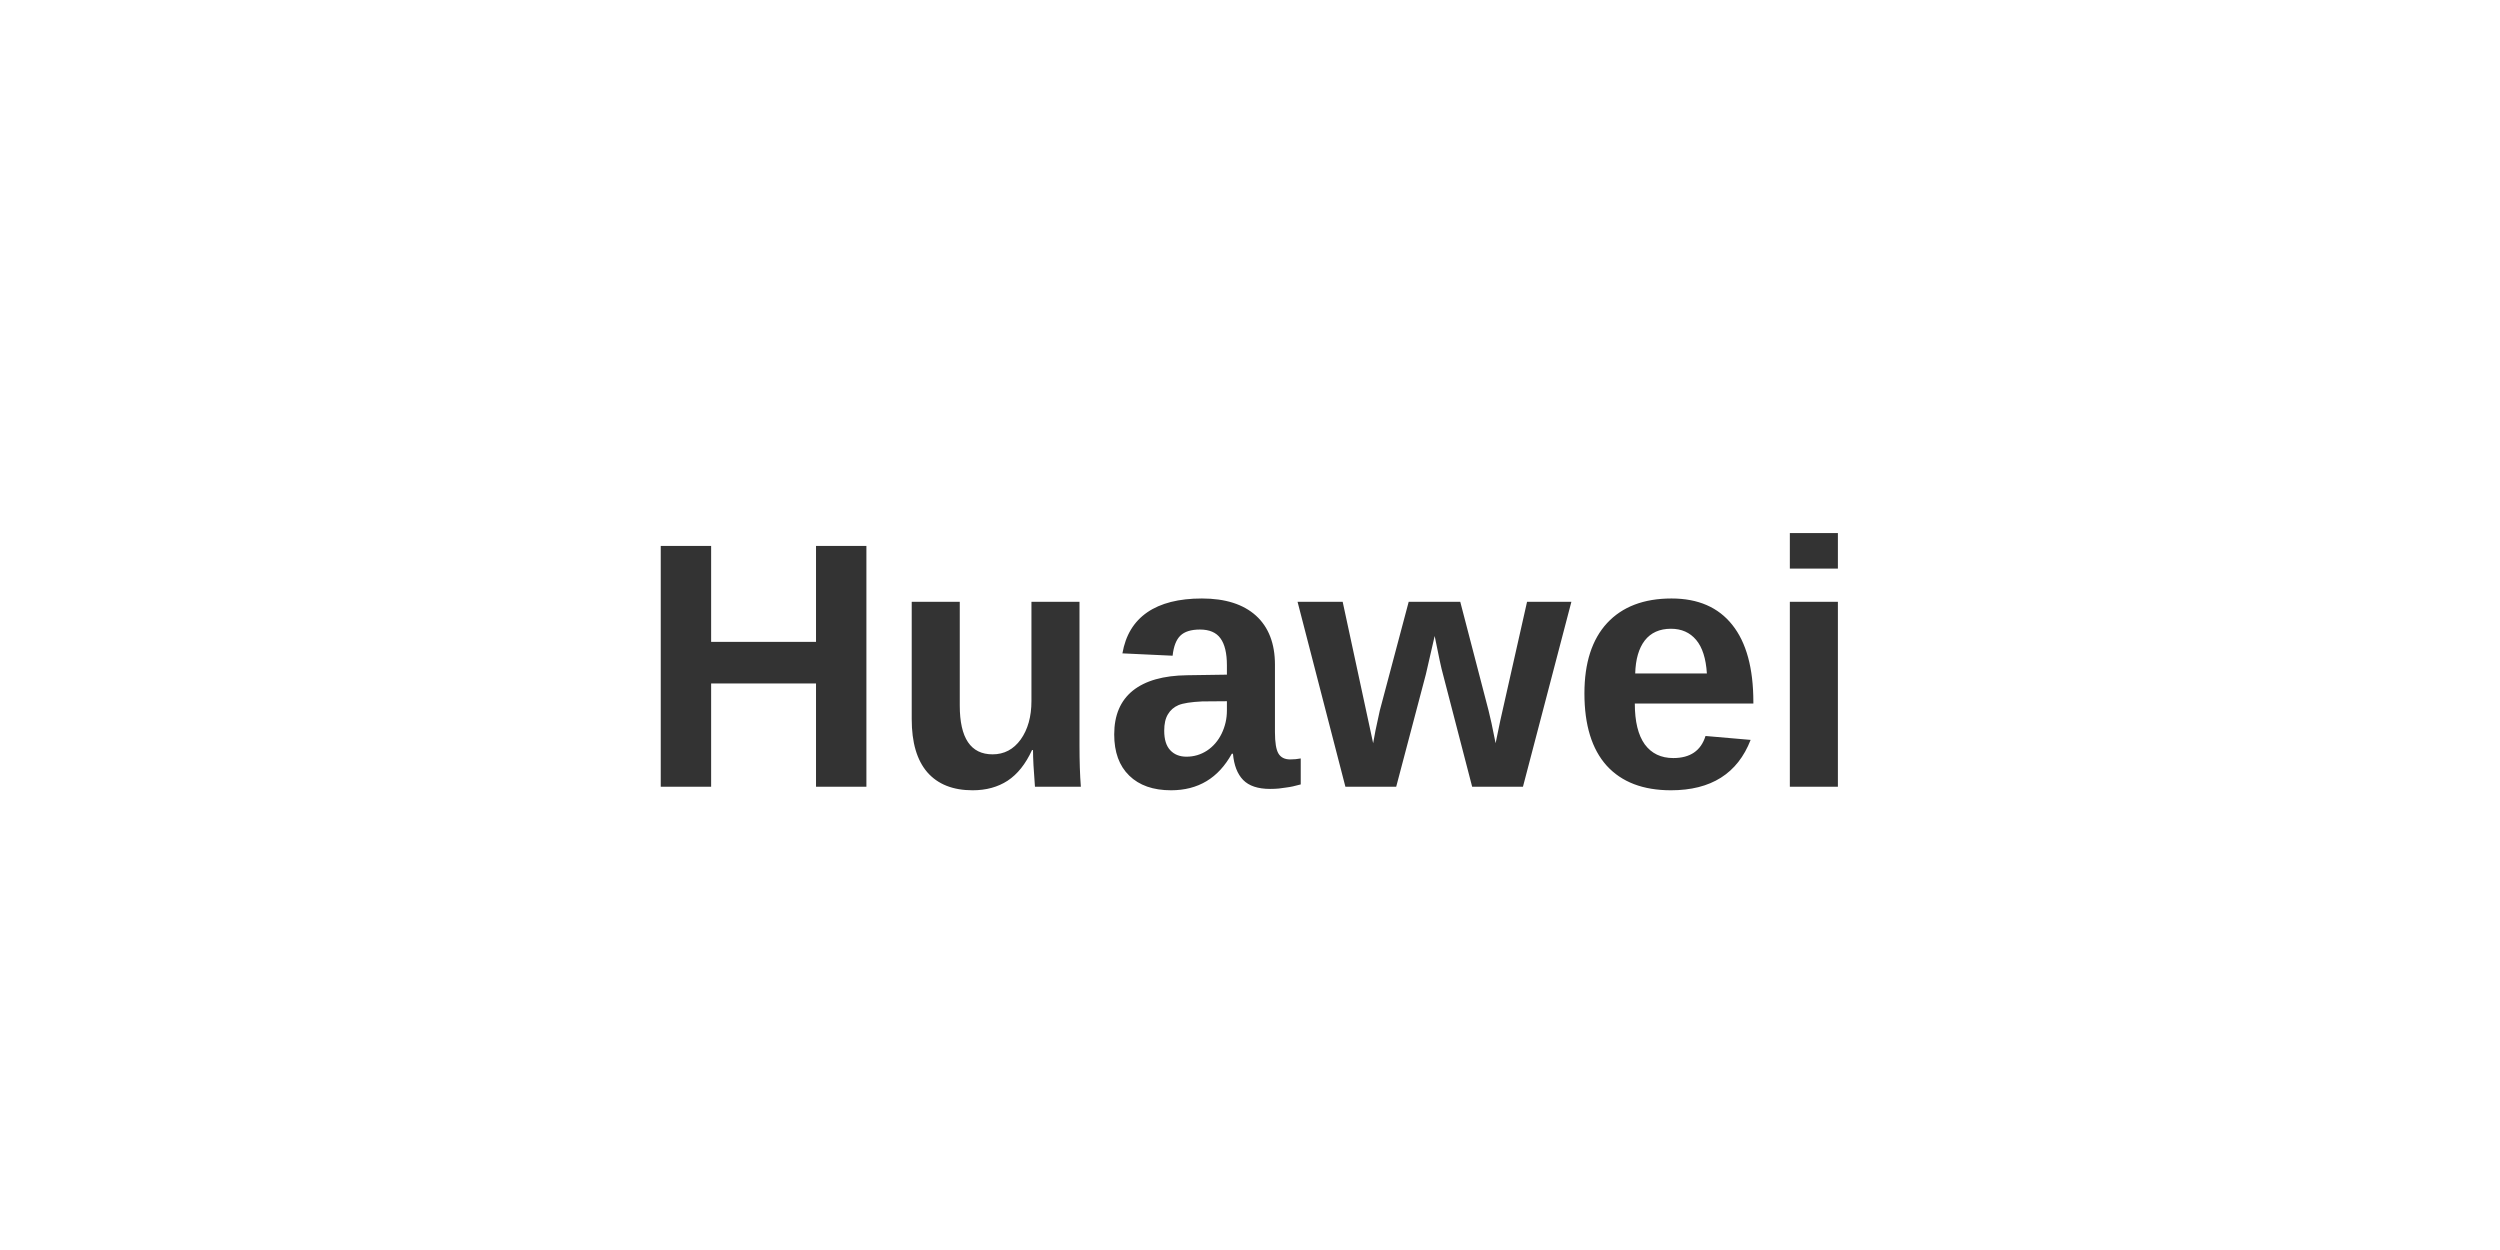
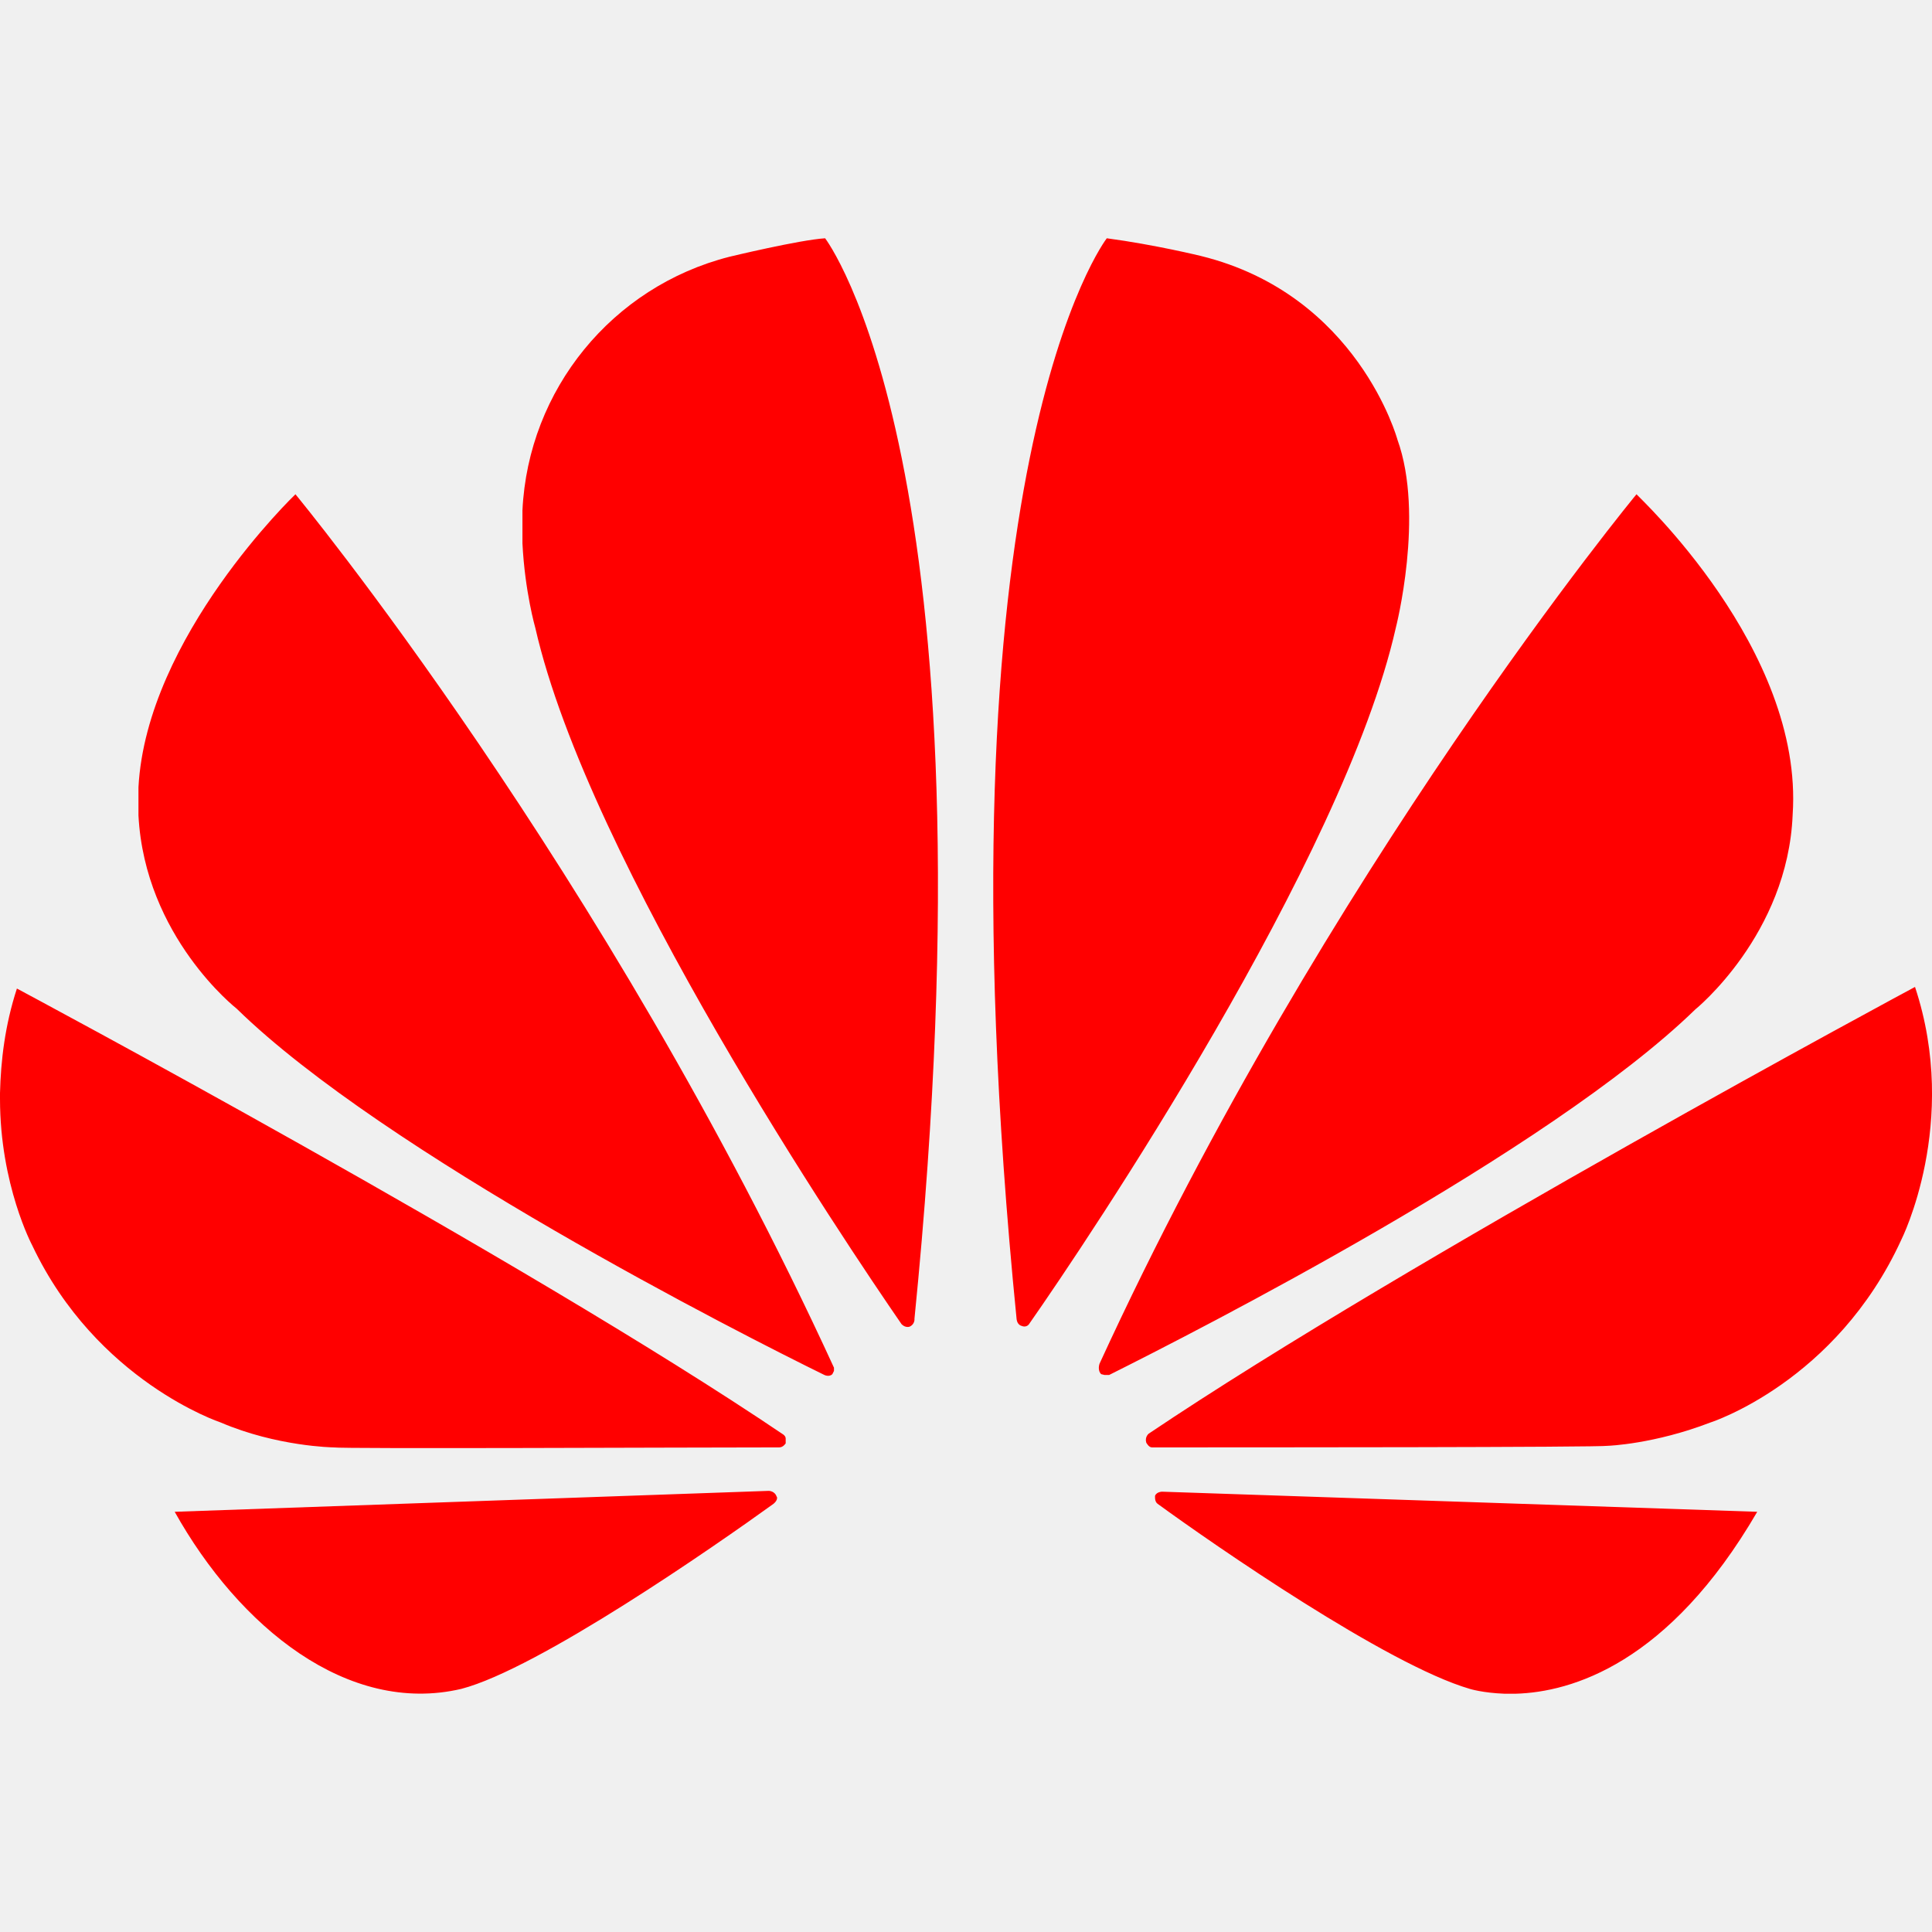
- <svg xmlns="http://www.w3.org/2000/svg" width="200" height="100" viewBox="0 0 200 100">
-   <rect width="200" height="100" fill="#ffffff" />
-   <text x="100" y="55" font-family="Arial, Helvetica, sans-serif" font-size="28" font-weight="bold" fill="#333333" text-anchor="middle" dominant-baseline="middle">
-     Huawei
-   </text>
+ <svg xmlns="http://www.w3.org/2000/svg" fill="#FF0000" role="img" viewBox="0 0 24 24">
+   <path d="M3.67 6.14S1.82 7.91 1.72 9.78v.35c.08 1.51 1.22 2.4 1.22 2.4 1.83 1.79 6.26 4.04 7.3 4.55 0 0 .06.03.1-.01l.02-.04v-.04C7.52 10.8 3.67 6.14 3.67 6.14zM9.65 18.6c-.02-.08-.1-.08-.1-.08l-7.38.26c.8 1.43 2.15 2.53 3.56 2.2.96-.25 3.16-1.78 3.88-2.3.06-.05.04-.09.04-.09zm.08-.78C6.49 15.63.21 12.28.21 12.28c-.15.46-.2.9-.21 1.3v.07c0 1.07.4 1.82.4 1.82.8 1.69 2.34 2.2 2.34 2.2.7.3 1.4.31 1.4.31.12.02 4.4 0 5.54 0 .05 0 .08-.05.08-.05v-.06c0-.03-.03-.05-.03-.05zM9.06 3.19a3.42 3.42 0 00-2.57 3.15v.41c.03.6.16 1.05.16 1.05.66 2.9 3.86 7.65 4.55 8.65.05.05.1.03.1.03a.1.1 0 00.06-.1c1.06-10.6-1.11-13.42-1.11-13.42-.32.02-1.19.23-1.19.23zm8.299 2.27s-.49-1.8-2.44-2.28c0 0-.57-.14-1.17-.22 0 0-2.18 2.81-1.12 13.43.01.07.06.08.06.08.07.03.1-.03.1-.03.72-1.03 3.9-5.76 4.55-8.64 0 0 .36-1.4.02-2.34zm-2.92 13.07s-.07 0-.09.05c0 0-.01.07.03.1.7.51 2.85 2 3.88 2.3 0 0 .16.05.43.06h.14c.69-.02 1.9-.37 3-2.26l-7.4-.25zm7.83-8.41c.14-2.06-1.94-3.97-1.94-3.98 0 0-3.85 4.66-6.67 10.8 0 0-.03.08.02.13l.04.01h.06c1.06-.53 5.46-2.77 7.28-4.54 0 0 1.15-.93 1.21-2.42zm1.52 2.14s-6.28 3.37-9.52 5.55c0 0-.05.04-.03.11 0 0 .03.06.07.06 1.16 0 5.56 0 5.67-.02 0 0 .57-.02 1.27-.29 0 0 1.56-.5 2.37-2.27 0 0 .73-1.45.17-3.14z" />
</svg>
